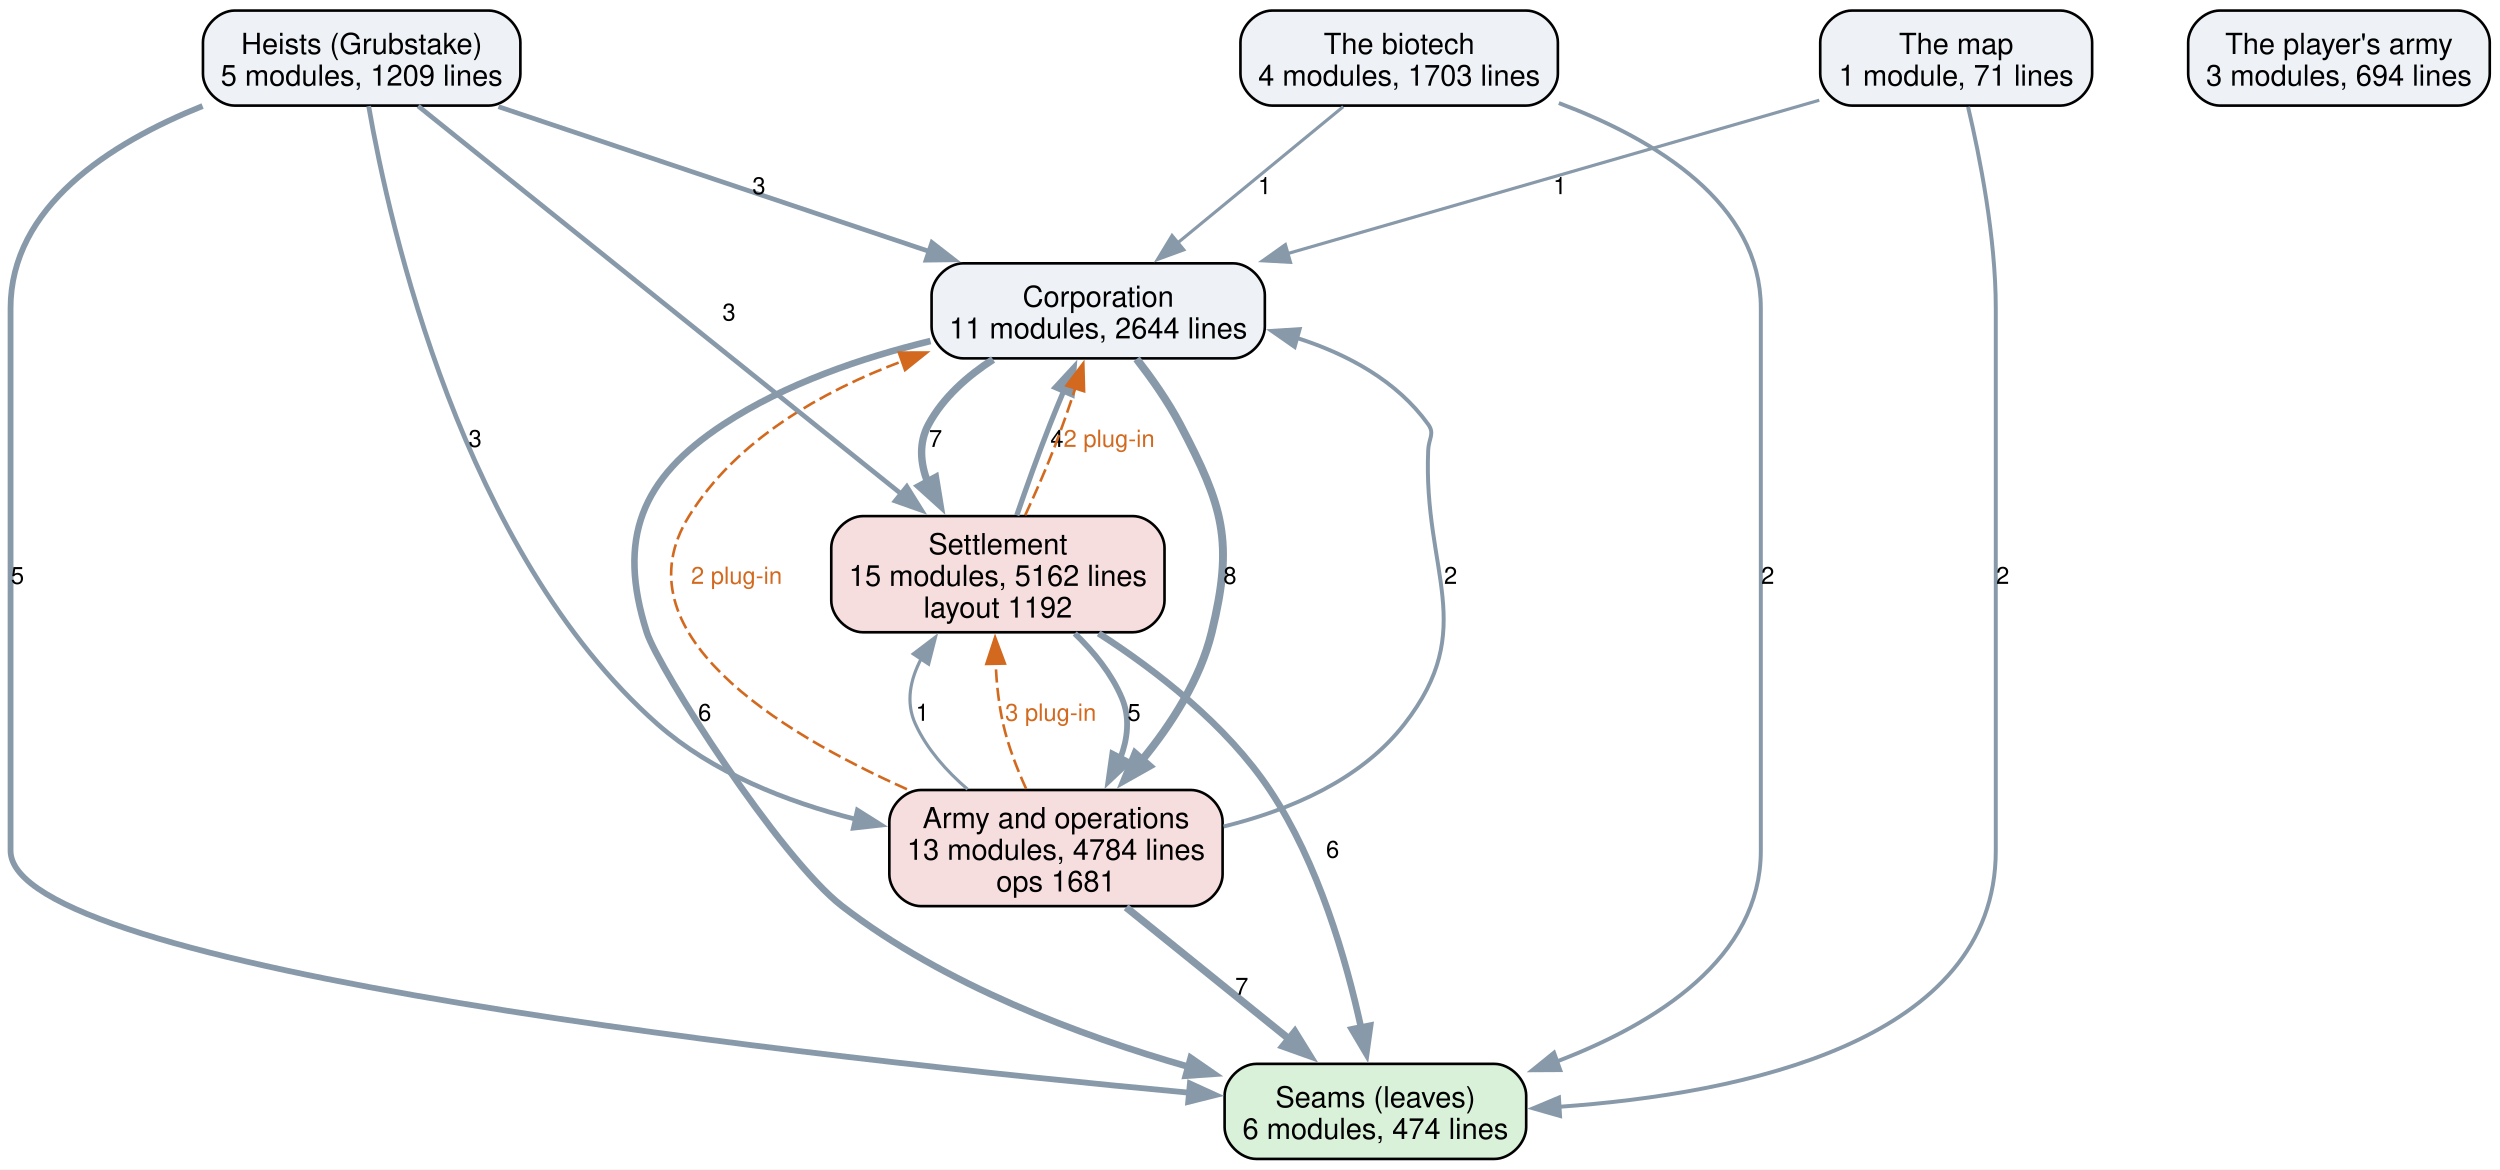
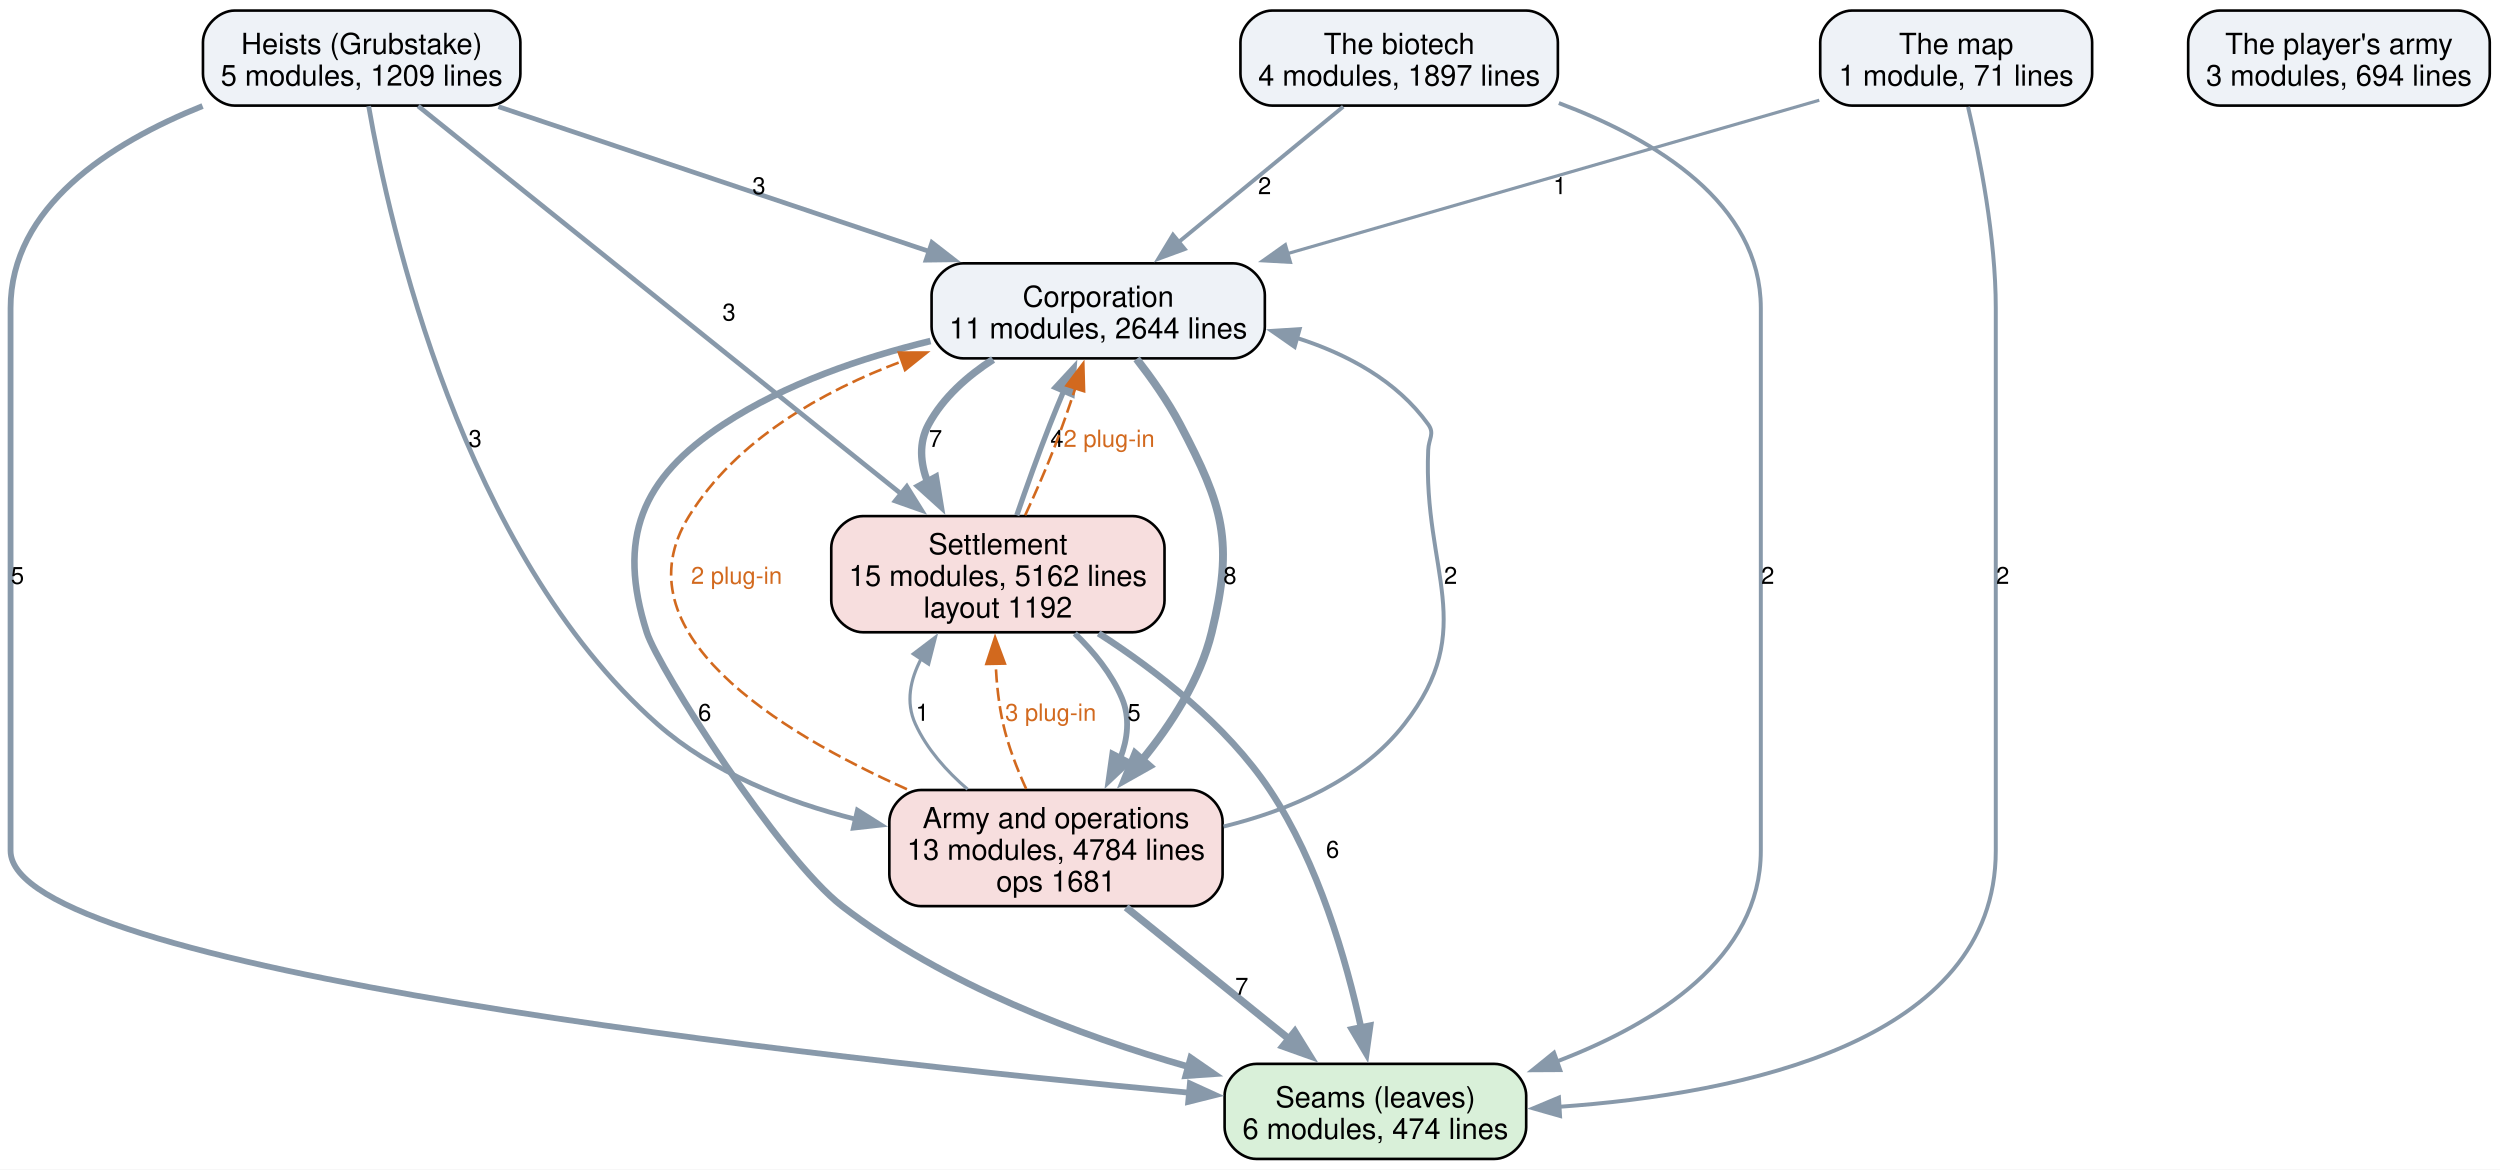
<svg xmlns="http://www.w3.org/2000/svg" width="947pt" height="443pt" viewBox="0.00 0.00 947.00 443.00">
  <g id="graph0" class="graph" transform="scale(1 1) rotate(0) translate(4 439)">
    <polygon fill="white" stroke="none" points="-4,4 -4,-439 943.12,-439 943.12,4 -4,4" />
    <g id="node1" class="node">
      <path fill="#d9f0d9" stroke="black" d="M562.12,-36C562.12,-36 471.88,-36 471.88,-36 465.88,-36 459.88,-30 459.88,-24 459.88,-24 459.88,-12 459.88,-12 459.88,-6 465.88,0 471.88,0 471.88,0 562.12,0 562.12,0 568.12,0 574.12,-6 574.12,-12 574.12,-12 574.12,-24 574.12,-24 574.12,-30 568.12,-36 562.12,-36" />
      <text xml:space="preserve" text-anchor="middle" x="517" y="-19.55" font-family="Helvetica,sans-Serif" font-size="11.00">Seams (leaves)</text>
      <text xml:space="preserve" text-anchor="middle" x="517" y="-7.55" font-family="Helvetica,sans-Serif" font-size="11.00">6 modules, 474 lines</text>
    </g>
    <g id="node2" class="node">
      <path fill="#eef2f7" stroke="black" d="M463.12,-339.25C463.12,-339.25 360.88,-339.25 360.88,-339.25 354.88,-339.25 348.88,-333.25 348.88,-327.25 348.88,-327.25 348.88,-315.25 348.88,-315.25 348.88,-309.25 354.88,-303.25 360.88,-303.25 360.88,-303.25 463.12,-303.25 463.12,-303.25 469.12,-303.25 475.12,-309.25 475.12,-315.25 475.12,-315.25 475.12,-327.25 475.12,-327.25 475.12,-333.25 469.12,-339.25 463.12,-339.25" />
      <text xml:space="preserve" text-anchor="middle" x="412" y="-322.8" font-family="Helvetica,sans-Serif" font-size="11.00">Corporation</text>
      <text xml:space="preserve" text-anchor="middle" x="412" y="-310.8" font-family="Helvetica,sans-Serif" font-size="11.00">11 modules, 2644 lines</text>
    </g>
    <g id="edge5" class="edge">
      <path fill="none" stroke="#8899aa" stroke-width="2.5" d="M348.47,-309.83C322.64,-303.54 293.42,-293.64 270,-278.25 238.83,-257.76 229.64,-235.03 241,-199.5 245.42,-185.68 291.45,-113.91 315,-95.75 353.6,-65.98 405.06,-46.66 446.37,-34.85" />
      <polygon fill="#8899aa" stroke="#8899aa" stroke-width="2.5" points="447.04,-38.29 455.75,-32.27 445.18,-31.54 447.04,-38.29" />
      <text xml:space="preserve" text-anchor="middle" x="262.93" y="-165.95" font-family="Helvetica,sans-Serif" font-size="9.00">6</text>
    </g>
    <g id="node3" class="node">
      <path fill="#f7dede" stroke="black" d="M425.12,-243.5C425.12,-243.5 322.88,-243.5 322.88,-243.5 316.88,-243.5 310.88,-237.5 310.88,-231.5 310.88,-231.5 310.88,-211.5 310.88,-211.5 310.88,-205.5 316.88,-199.5 322.88,-199.5 322.88,-199.5 425.12,-199.5 425.12,-199.5 431.12,-199.5 437.12,-205.5 437.12,-211.5 437.12,-211.5 437.12,-231.5 437.12,-231.5 437.12,-237.5 431.12,-243.5 425.12,-243.5" />
      <text xml:space="preserve" text-anchor="middle" x="374" y="-229.05" font-family="Helvetica,sans-Serif" font-size="11.00">Settlement</text>
      <text xml:space="preserve" text-anchor="middle" x="374" y="-217.05" font-family="Helvetica,sans-Serif" font-size="11.00">15 modules, 5162 lines</text>
      <text xml:space="preserve" text-anchor="middle" x="374" y="-205.05" font-family="Helvetica,sans-Serif" font-size="11.00">layout 1192</text>
    </g>
    <g id="edge6" class="edge">
      <path fill="none" stroke="#8899aa" stroke-width="2.8" d="M372.18,-302.84C362.45,-296.56 353.27,-288.45 347.75,-278.25 343.95,-271.22 344.6,-263.55 347.43,-256.21" />
      <polygon fill="#8899aa" stroke="#8899aa" stroke-width="2.8" points="350.37,-258.13 352.08,-247.68 344.22,-254.78 350.37,-258.13" />
      <text xml:space="preserve" text-anchor="middle" x="350.38" y="-269.7" font-family="Helvetica,sans-Serif" font-size="9.00">7</text>
    </g>
    <g id="node4" class="node">
      <path fill="#f7dede" stroke="black" d="M447.12,-139.75C447.12,-139.75 344.88,-139.75 344.88,-139.75 338.88,-139.75 332.88,-133.75 332.88,-127.75 332.88,-127.75 332.88,-107.75 332.88,-107.75 332.88,-101.75 338.88,-95.75 344.88,-95.75 344.88,-95.75 447.12,-95.75 447.12,-95.75 453.12,-95.75 459.12,-101.75 459.12,-107.75 459.12,-107.75 459.12,-127.75 459.12,-127.75 459.12,-133.75 453.12,-139.75 447.12,-139.75" />
      <text xml:space="preserve" text-anchor="middle" x="396" y="-125.3" font-family="Helvetica,sans-Serif" font-size="11.00">Army and operations</text>
      <text xml:space="preserve" text-anchor="middle" x="396" y="-113.3" font-family="Helvetica,sans-Serif" font-size="11.00">13 modules, 4784 lines</text>
      <text xml:space="preserve" text-anchor="middle" x="396" y="-101.3" font-family="Helvetica,sans-Serif" font-size="11.00">ops 1681</text>
    </g>
    <g id="edge4" class="edge">
      <path fill="none" stroke="#8899aa" stroke-width="3" d="M426.54,-303.05C432.21,-295.74 438.44,-286.91 443,-278.25 459.48,-246.92 463.38,-233.9 455,-199.5 450.63,-181.58 439.73,-164.62 428.46,-150.92" />
      <polygon fill="#8899aa" stroke="#8899aa" stroke-width="3" points="431.29,-148.83 422.05,-143.63 426.03,-153.45 431.29,-148.83" />
      <text xml:space="preserve" text-anchor="middle" x="461.9" y="-217.82" font-family="Helvetica,sans-Serif" font-size="9.00">8</text>
    </g>
    <g id="edge13" class="edge">
      <path fill="none" stroke="#8899aa" stroke-width="2.5" d="M412.14,-199.1C434.11,-184.93 460.56,-164.43 477,-139.75 495.41,-112.12 505.99,-75.3 511.59,-49.61" />
      <polygon fill="#8899aa" stroke="#8899aa" stroke-width="2.5" points="514.99,-50.48 513.52,-39.98 508.12,-49.1 514.99,-50.48" />
      <text xml:space="preserve" text-anchor="middle" x="500.79" y="-114.08" font-family="Helvetica,sans-Serif" font-size="9.00">6</text>
    </g>
    <g id="edge12" class="edge">
      <path fill="none" stroke="#8899aa" stroke-width="2" d="M381.16,-243.81C384.77,-254.25 389.31,-266.98 393.75,-278.25 395.4,-282.45 397.22,-286.84 399.04,-291.15" />
      <polygon fill="#8899aa" stroke="#8899aa" stroke-width="2" points="395.7,-292.23 402.89,-300.01 402.12,-289.44 395.7,-292.23" />
      <text xml:space="preserve" text-anchor="middle" x="396.38" y="-269.7" font-family="Helvetica,sans-Serif" font-size="9.00">4</text>
    </g>
    <g id="edge20" class="edge">
      <path fill="none" stroke="#d2691e" stroke-dasharray="5,2" d="M384.33,-243.82C387.9,-251.52 391.8,-260.32 395,-268.5 397.96,-276.07 400.85,-284.4 403.39,-292.12" />
      <polygon fill="#d2691e" stroke="#d2691e" points="399.97,-292.93 406.35,-301.39 406.64,-290.8 399.97,-292.93" />
      <text xml:space="preserve" text-anchor="middle" x="416.13" y="-269.7" font-family="Helvetica,sans-Serif" font-size="9.00" fill="#d2691e">2 plug-in</text>
    </g>
    <g id="edge11" class="edge">
      <path fill="none" stroke="#8899aa" stroke-width="2.2" d="M403.12,-199.04C410.33,-192.09 417.11,-183.76 421,-174.5 424.12,-167.08 423.19,-159.16 420.35,-151.69" />
      <polygon fill="#8899aa" stroke="#8899aa" stroke-width="2.2" points="423.58,-150.33 415.89,-143.05 417.36,-153.54 423.58,-150.33" />
      <text xml:space="preserve" text-anchor="middle" x="425.57" y="-165.95" font-family="Helvetica,sans-Serif" font-size="9.00">5</text>
    </g>
    <g id="edge2" class="edge">
      <path fill="none" stroke="#8899aa" stroke-width="2.8" d="M422.55,-95.3C440.73,-80.62 464.95,-61.05 484.31,-45.41" />
      <polygon fill="#8899aa" stroke="#8899aa" stroke-width="2.8" points="486.48,-48.16 492.05,-39.15 482.08,-42.71 486.48,-48.16" />
      <text xml:space="preserve" text-anchor="middle" x="466.37" y="-62.2" font-family="Helvetica,sans-Serif" font-size="9.00">7</text>
    </g>
    <g id="edge1" class="edge">
      <path fill="none" stroke="#8899aa" stroke-width="1.5" d="M459.5,-125.92C484.69,-132.12 511.54,-143.58 528,-164.75 556.41,-201.29 535,-222.26 537,-268.5 537.19,-272.83 539.53,-274.73 537,-278.25 525.16,-294.72 506.54,-304.82 487.25,-310.99" />
      <polygon fill="#8899aa" stroke="#8899aa" stroke-width="1.5" points="486.41,-307.59 477.72,-313.65 488.3,-314.33 486.41,-307.59" />
      <text xml:space="preserve" text-anchor="middle" x="545.49" y="-217.82" font-family="Helvetica,sans-Serif" font-size="9.00">2</text>
    </g>
    <g id="edge18" class="edge">
      <path fill="none" stroke="#d2691e" stroke-dasharray="5,2" d="M339.54,-140.04C290.02,-162.18 229.81,-199.7 257,-243.5 274.92,-272.37 307.28,-290.71 337.82,-302.2" />
      <polygon fill="#d2691e" stroke="#d2691e" points="336.49,-305.44 347.09,-305.47 338.83,-298.84 336.49,-305.44" />
      <text xml:space="preserve" text-anchor="middle" x="275" y="-217.82" font-family="Helvetica,sans-Serif" font-size="9.00" fill="#d2691e">2 plug-in</text>
    </g>
    <g id="edge3" class="edge">
      <path fill="none" stroke="#8899aa" stroke-width="1.2" d="M362.52,-140.03C354.57,-146.87 347.12,-155.2 342.75,-164.75 338.98,-172.98 340.79,-181.62 345,-189.58" />
      <polygon fill="#8899aa" stroke="#8899aa" stroke-width="1.2" points="341.94,-191.3 350.38,-197.7 347.77,-187.43 341.94,-191.3" />
      <text xml:space="preserve" text-anchor="middle" x="345.38" y="-165.95" font-family="Helvetica,sans-Serif" font-size="9.00">1</text>
    </g>
    <g id="edge19" class="edge">
      <path fill="none" stroke="#d2691e" stroke-dasharray="5,2" d="M384.71,-140.18C381.26,-147.74 377.89,-156.43 376,-164.75 374.34,-172.06 373.5,-180.05 373.14,-187.64" />
      <polygon fill="#d2691e" stroke="#d2691e" points="369.64,-187.5 372.94,-197.57 376.64,-187.64 369.64,-187.5" />
      <text xml:space="preserve" text-anchor="middle" x="394" y="-165.95" font-family="Helvetica,sans-Serif" font-size="9.00" fill="#d2691e">3 plug-in</text>
    </g>
    <g id="node5" class="node">
      <path fill="#eef2f7" stroke="black" d="M181.12,-435C181.12,-435 84.88,-435 84.88,-435 78.88,-435 72.88,-429 72.88,-423 72.88,-423 72.88,-411 72.88,-411 72.88,-405 78.88,-399 84.88,-399 84.88,-399 181.12,-399 181.12,-399 187.12,-399 193.12,-405 193.12,-411 193.12,-411 193.12,-423 193.12,-423 193.12,-429 187.12,-435 181.12,-435" />
      <text xml:space="preserve" text-anchor="middle" x="133" y="-418.55" font-family="Helvetica,sans-Serif" font-size="11.00">Heists (Grubstake)</text>
      <text xml:space="preserve" text-anchor="middle" x="133" y="-406.55" font-family="Helvetica,sans-Serif" font-size="11.00">5 modules, 1209 lines</text>
    </g>
    <g id="edge9" class="edge">
      <path fill="none" stroke="#8899aa" stroke-width="2.2" d="M72.73,-398.84C37.54,-384.73 0,-360.67 0,-322.25 0,-322.25 0,-322.25 0,-116.75 0,-71.84 305.09,-38.25 446.53,-25.08" />
      <polygon fill="#8899aa" stroke="#8899aa" stroke-width="2.2" points="446.74,-28.58 456.38,-24.18 446.1,-21.61 446.74,-28.58" />
      <text xml:space="preserve" text-anchor="middle" x="2.62" y="-217.82" font-family="Helvetica,sans-Serif" font-size="9.00">5</text>
    </g>
    <g id="edge8" class="edge">
      <path fill="none" stroke="#8899aa" stroke-width="1.8" d="M184.82,-398.59C230.97,-383.08 298.65,-360.34 348.13,-343.71" />
      <polygon fill="#8899aa" stroke="#8899aa" stroke-width="1.8" points="349.03,-347.1 357.4,-340.6 346.8,-340.46 349.03,-347.1" />
      <text xml:space="preserve" text-anchor="middle" x="283.49" y="-365.45" font-family="Helvetica,sans-Serif" font-size="9.00">3</text>
    </g>
    <g id="edge10" class="edge">
      <path fill="none" stroke="#8899aa" stroke-width="1.8" d="M154.39,-398.83C195.64,-365.7 286.63,-292.65 337.59,-251.73" />
      <polygon fill="#8899aa" stroke="#8899aa" stroke-width="1.8" points="339.5,-254.69 345.1,-245.7 335.11,-249.23 339.5,-254.69" />
      <text xml:space="preserve" text-anchor="middle" x="272.15" y="-317.57" font-family="Helvetica,sans-Serif" font-size="9.00">3</text>
    </g>
    <g id="edge7" class="edge">
      <path fill="none" stroke="#8899aa" stroke-width="1.8" d="M135.65,-398.78C143.54,-353.48 171.09,-230.04 245,-164.75 265.83,-146.35 293.86,-135.3 320.12,-128.68" />
      <polygon fill="#8899aa" stroke="#8899aa" stroke-width="1.8" points="320.8,-132.11 329.77,-126.46 319.24,-125.29 320.8,-132.11" />
      <text xml:space="preserve" text-anchor="middle" x="175.98" y="-269.7" font-family="Helvetica,sans-Serif" font-size="9.00">3</text>
    </g>
    <g id="node6" class="node">
      <path fill="#eef2f7" stroke="black" d="M574.12,-435C574.12,-435 477.88,-435 477.88,-435 471.88,-435 465.88,-429 465.88,-423 465.88,-423 465.88,-411 465.88,-411 465.88,-405 471.88,-399 477.88,-399 477.88,-399 574.12,-399 574.12,-399 580.12,-399 586.12,-405 586.12,-411 586.12,-411 586.12,-423 586.12,-423 586.12,-429 580.12,-435 574.12,-435" />
      <text xml:space="preserve" text-anchor="middle" x="526" y="-418.55" font-family="Helvetica,sans-Serif" font-size="11.00">The biotech</text>
-       <text xml:space="preserve" text-anchor="middle" x="526" y="-406.55" font-family="Helvetica,sans-Serif" font-size="11.00">4 modules, 1703 lines</text>
+       <text xml:space="preserve" text-anchor="middle" x="526" y="-406.55" font-family="Helvetica,sans-Serif" font-size="11.00">4 modules, 1897 lines</text>
    </g>
    <g id="edge15" class="edge">
      <path fill="none" stroke="#8899aa" stroke-width="1.5" d="M586.49,-399.96C623.19,-386.16 663,-362.02 663,-322.25 663,-322.25 663,-322.25 663,-116.75 663,-76.08 623.39,-51.25 585.44,-36.81" />
      <polygon fill="#8899aa" stroke="#8899aa" stroke-width="1.5" points="587.02,-33.65 576.42,-33.59 584.66,-40.25 587.02,-33.65" />
      <text xml:space="preserve" text-anchor="middle" x="665.62" y="-217.82" font-family="Helvetica,sans-Serif" font-size="9.00">2</text>
    </g>
    <g id="edge14" class="edge">
-       <path fill="none" stroke="#8899aa" stroke-width="1.2" d="M504.82,-398.59C487.15,-384.05 461.74,-363.16 441.98,-346.9" />
-       <polygon fill="#8899aa" stroke="#8899aa" stroke-width="1.2" points="444.41,-344.37 434.46,-340.72 439.97,-349.78 444.41,-344.37" />
-       <text xml:space="preserve" text-anchor="middle" x="475.04" y="-365.45" font-family="Helvetica,sans-Serif" font-size="9.00">1</text>
+       <path fill="none" stroke="#8899aa" stroke-width="1.5" d="M504.82,-398.59C487.31,-384.18 462.2,-363.53 442.51,-347.34" />
+       <polygon fill="#8899aa" stroke="#8899aa" stroke-width="1.5" points="444.76,-344.66 434.82,-341.01 440.32,-350.07 444.76,-344.66" />
+       <text xml:space="preserve" text-anchor="middle" x="475.04" y="-365.45" font-family="Helvetica,sans-Serif" font-size="9.00">2</text>
    </g>
    <g id="node7" class="node">
      <path fill="#eef2f7" stroke="black" d="M776.5,-435C776.5,-435 697.5,-435 697.5,-435 691.5,-435 685.5,-429 685.5,-423 685.5,-423 685.5,-411 685.5,-411 685.5,-405 691.5,-399 697.5,-399 697.5,-399 776.5,-399 776.5,-399 782.5,-399 788.5,-405 788.5,-411 788.5,-411 788.5,-423 788.5,-423 788.5,-429 782.5,-435 776.5,-435" />
      <text xml:space="preserve" text-anchor="middle" x="737" y="-418.55" font-family="Helvetica,sans-Serif" font-size="11.00">The map</text>
      <text xml:space="preserve" text-anchor="middle" x="737" y="-406.55" font-family="Helvetica,sans-Serif" font-size="11.00">1 module, 71 lines</text>
    </g>
    <g id="edge17" class="edge">
      <path fill="none" stroke="#8899aa" stroke-width="1.5" d="M741.5,-398.51C745.92,-379.78 752,-349.12 752,-322.25 752,-322.25 752,-322.25 752,-116.75 752,-44.43 655.94,-24.63 586.65,-19.75" />
      <polygon fill="#8899aa" stroke="#8899aa" stroke-width="1.5" points="586.94,-16.26 576.75,-19.16 586.53,-23.25 586.94,-16.26" />
      <text xml:space="preserve" text-anchor="middle" x="754.62" y="-217.82" font-family="Helvetica,sans-Serif" font-size="9.00">2</text>
    </g>
    <g id="edge16" class="edge">
      <path fill="none" stroke="#8899aa" stroke-width="1.2" d="M685.14,-401.04C630.65,-385.32 544.54,-360.48 483.59,-342.9" />
      <polygon fill="#8899aa" stroke="#8899aa" stroke-width="1.2" points="484.84,-339.62 474.26,-340.21 482.9,-346.34 484.84,-339.62" />
      <text xml:space="preserve" text-anchor="middle" x="586.87" y="-365.45" font-family="Helvetica,sans-Serif" font-size="9.00">1</text>
    </g>
    <g id="node8" class="node">
      <path fill="#eef2f7" stroke="black" d="M927.12,-435C927.12,-435 836.88,-435 836.88,-435 830.88,-435 824.88,-429 824.88,-423 824.88,-423 824.88,-411 824.88,-411 824.88,-405 830.88,-399 836.88,-399 836.88,-399 927.12,-399 927.12,-399 933.12,-399 939.12,-405 939.12,-411 939.12,-411 939.12,-423 939.12,-423 939.12,-429 933.12,-435 927.12,-435" />
      <text xml:space="preserve" text-anchor="middle" x="882" y="-418.55" font-family="Helvetica,sans-Serif" font-size="11.00">The player's army</text>
      <text xml:space="preserve" text-anchor="middle" x="882" y="-406.55" font-family="Helvetica,sans-Serif" font-size="11.00">3 modules, 694 lines</text>
    </g>
  </g>
</svg>
